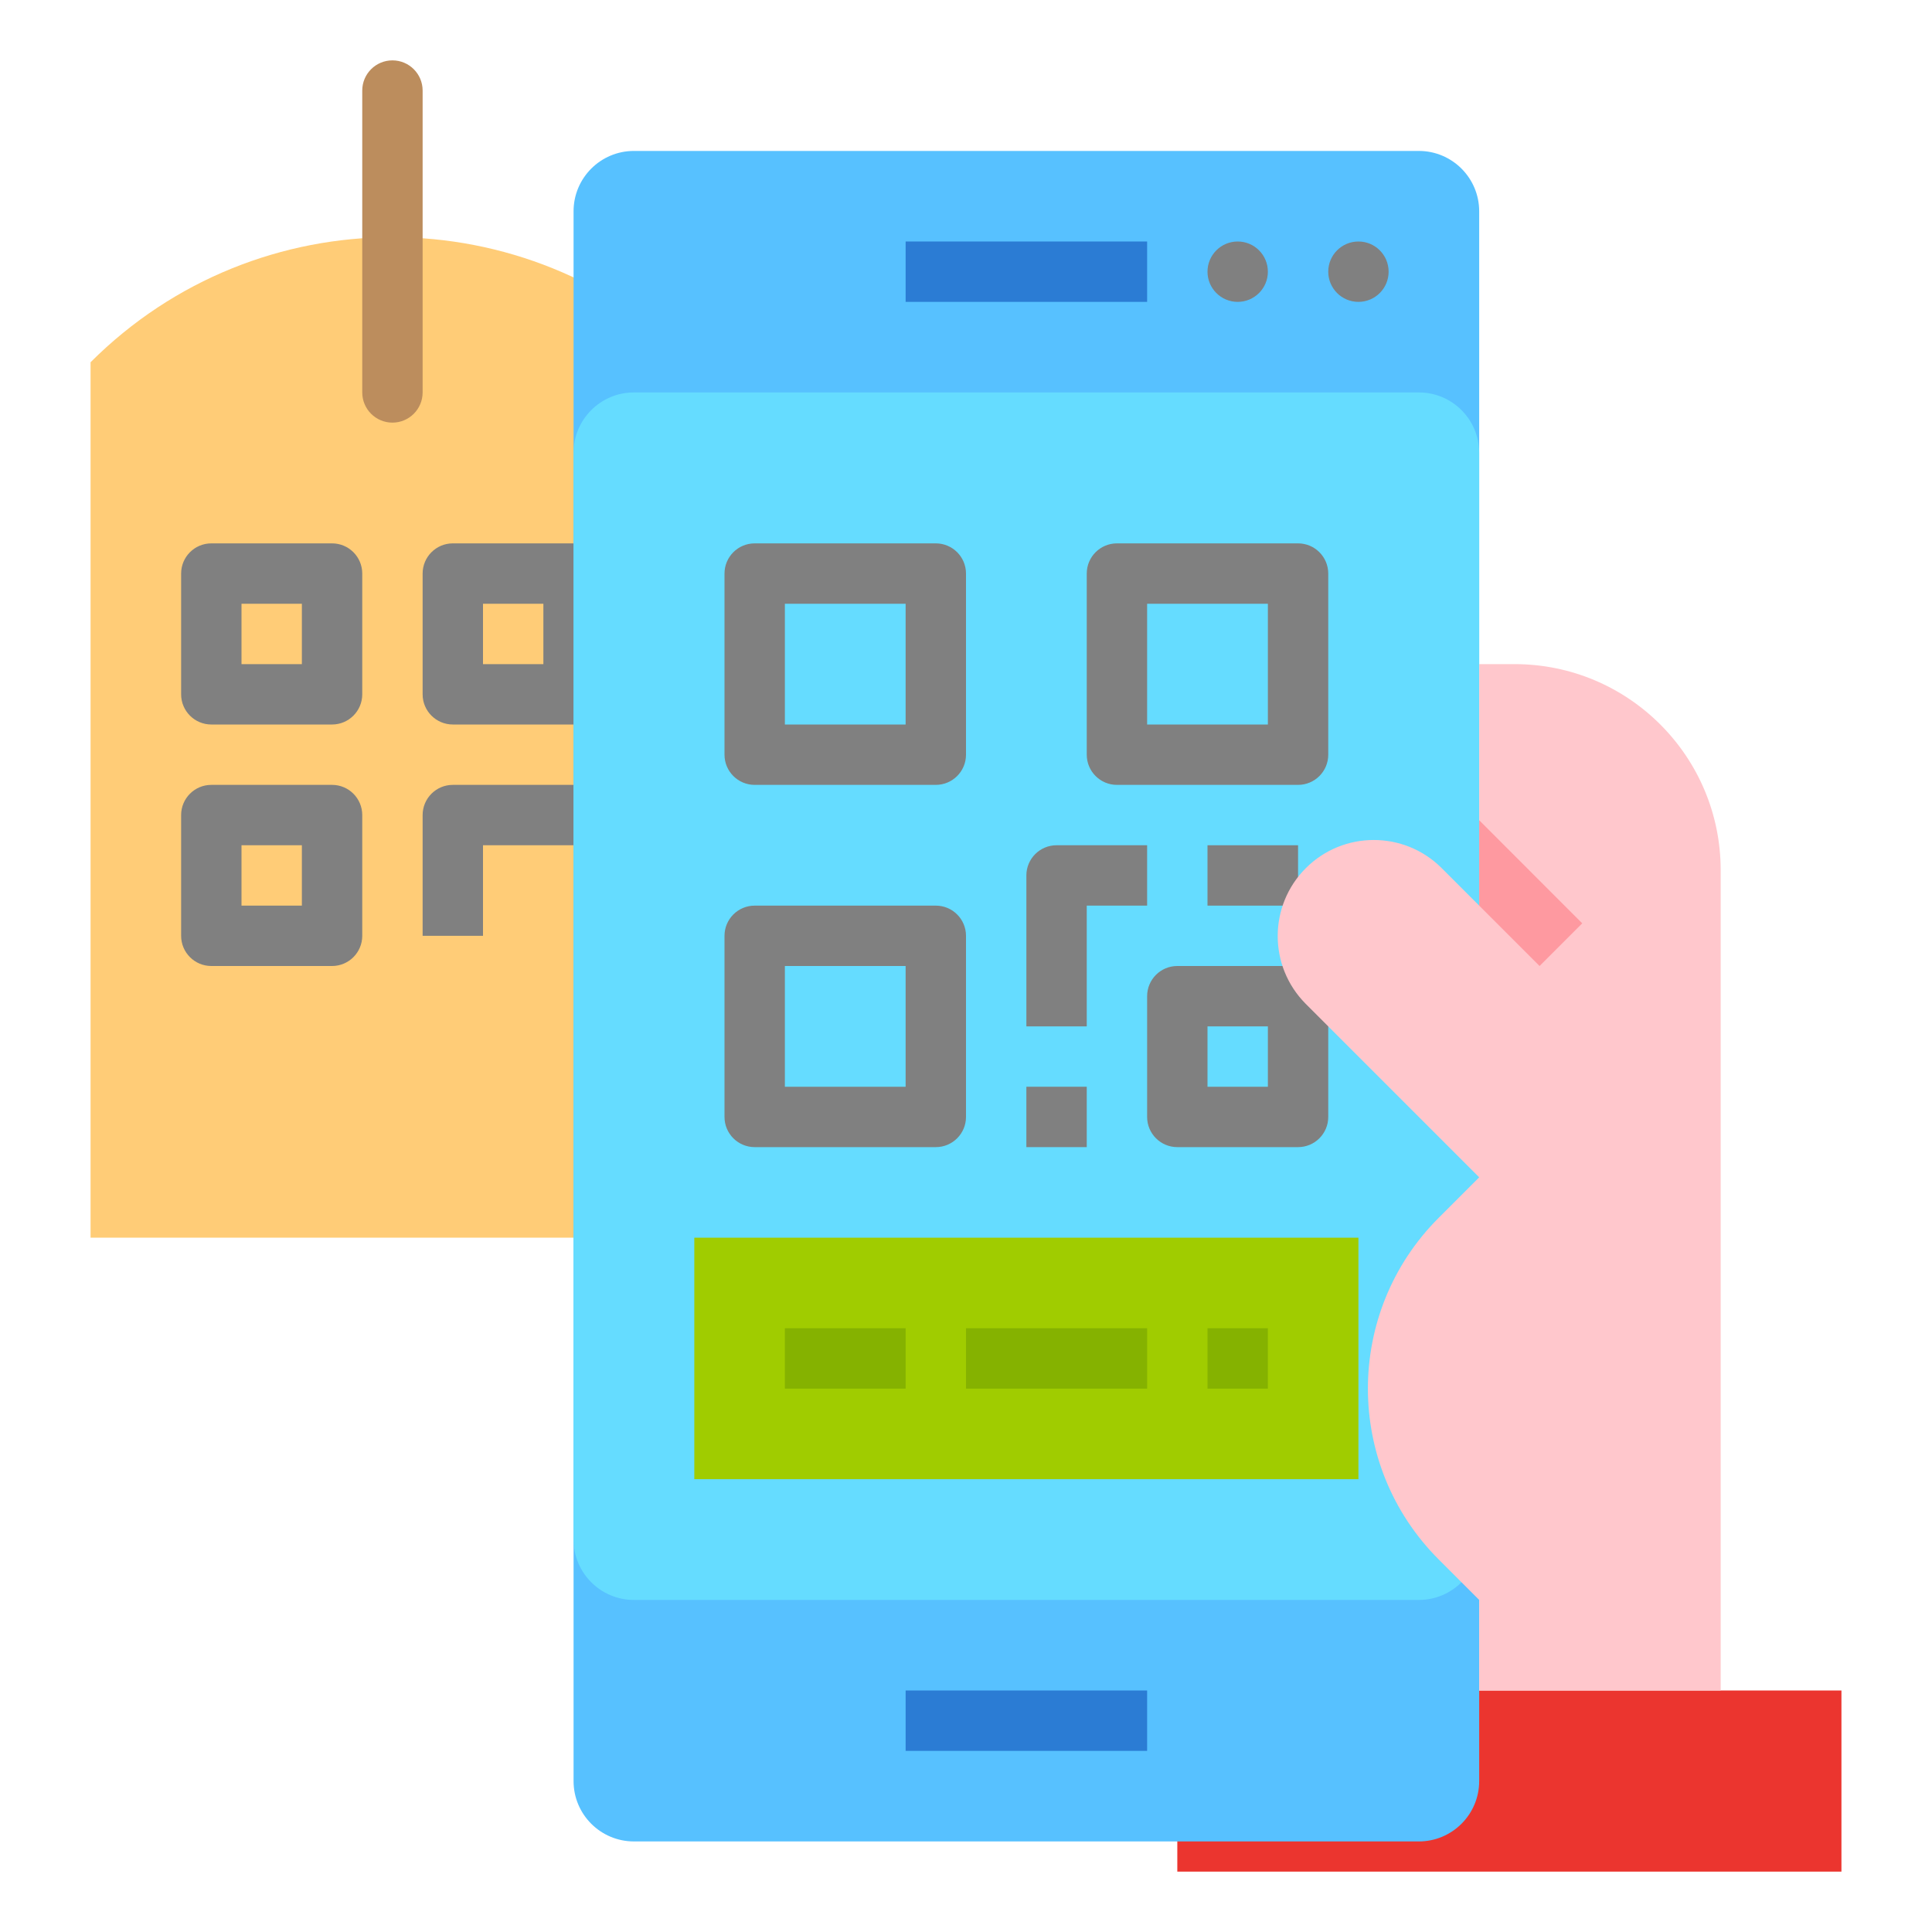
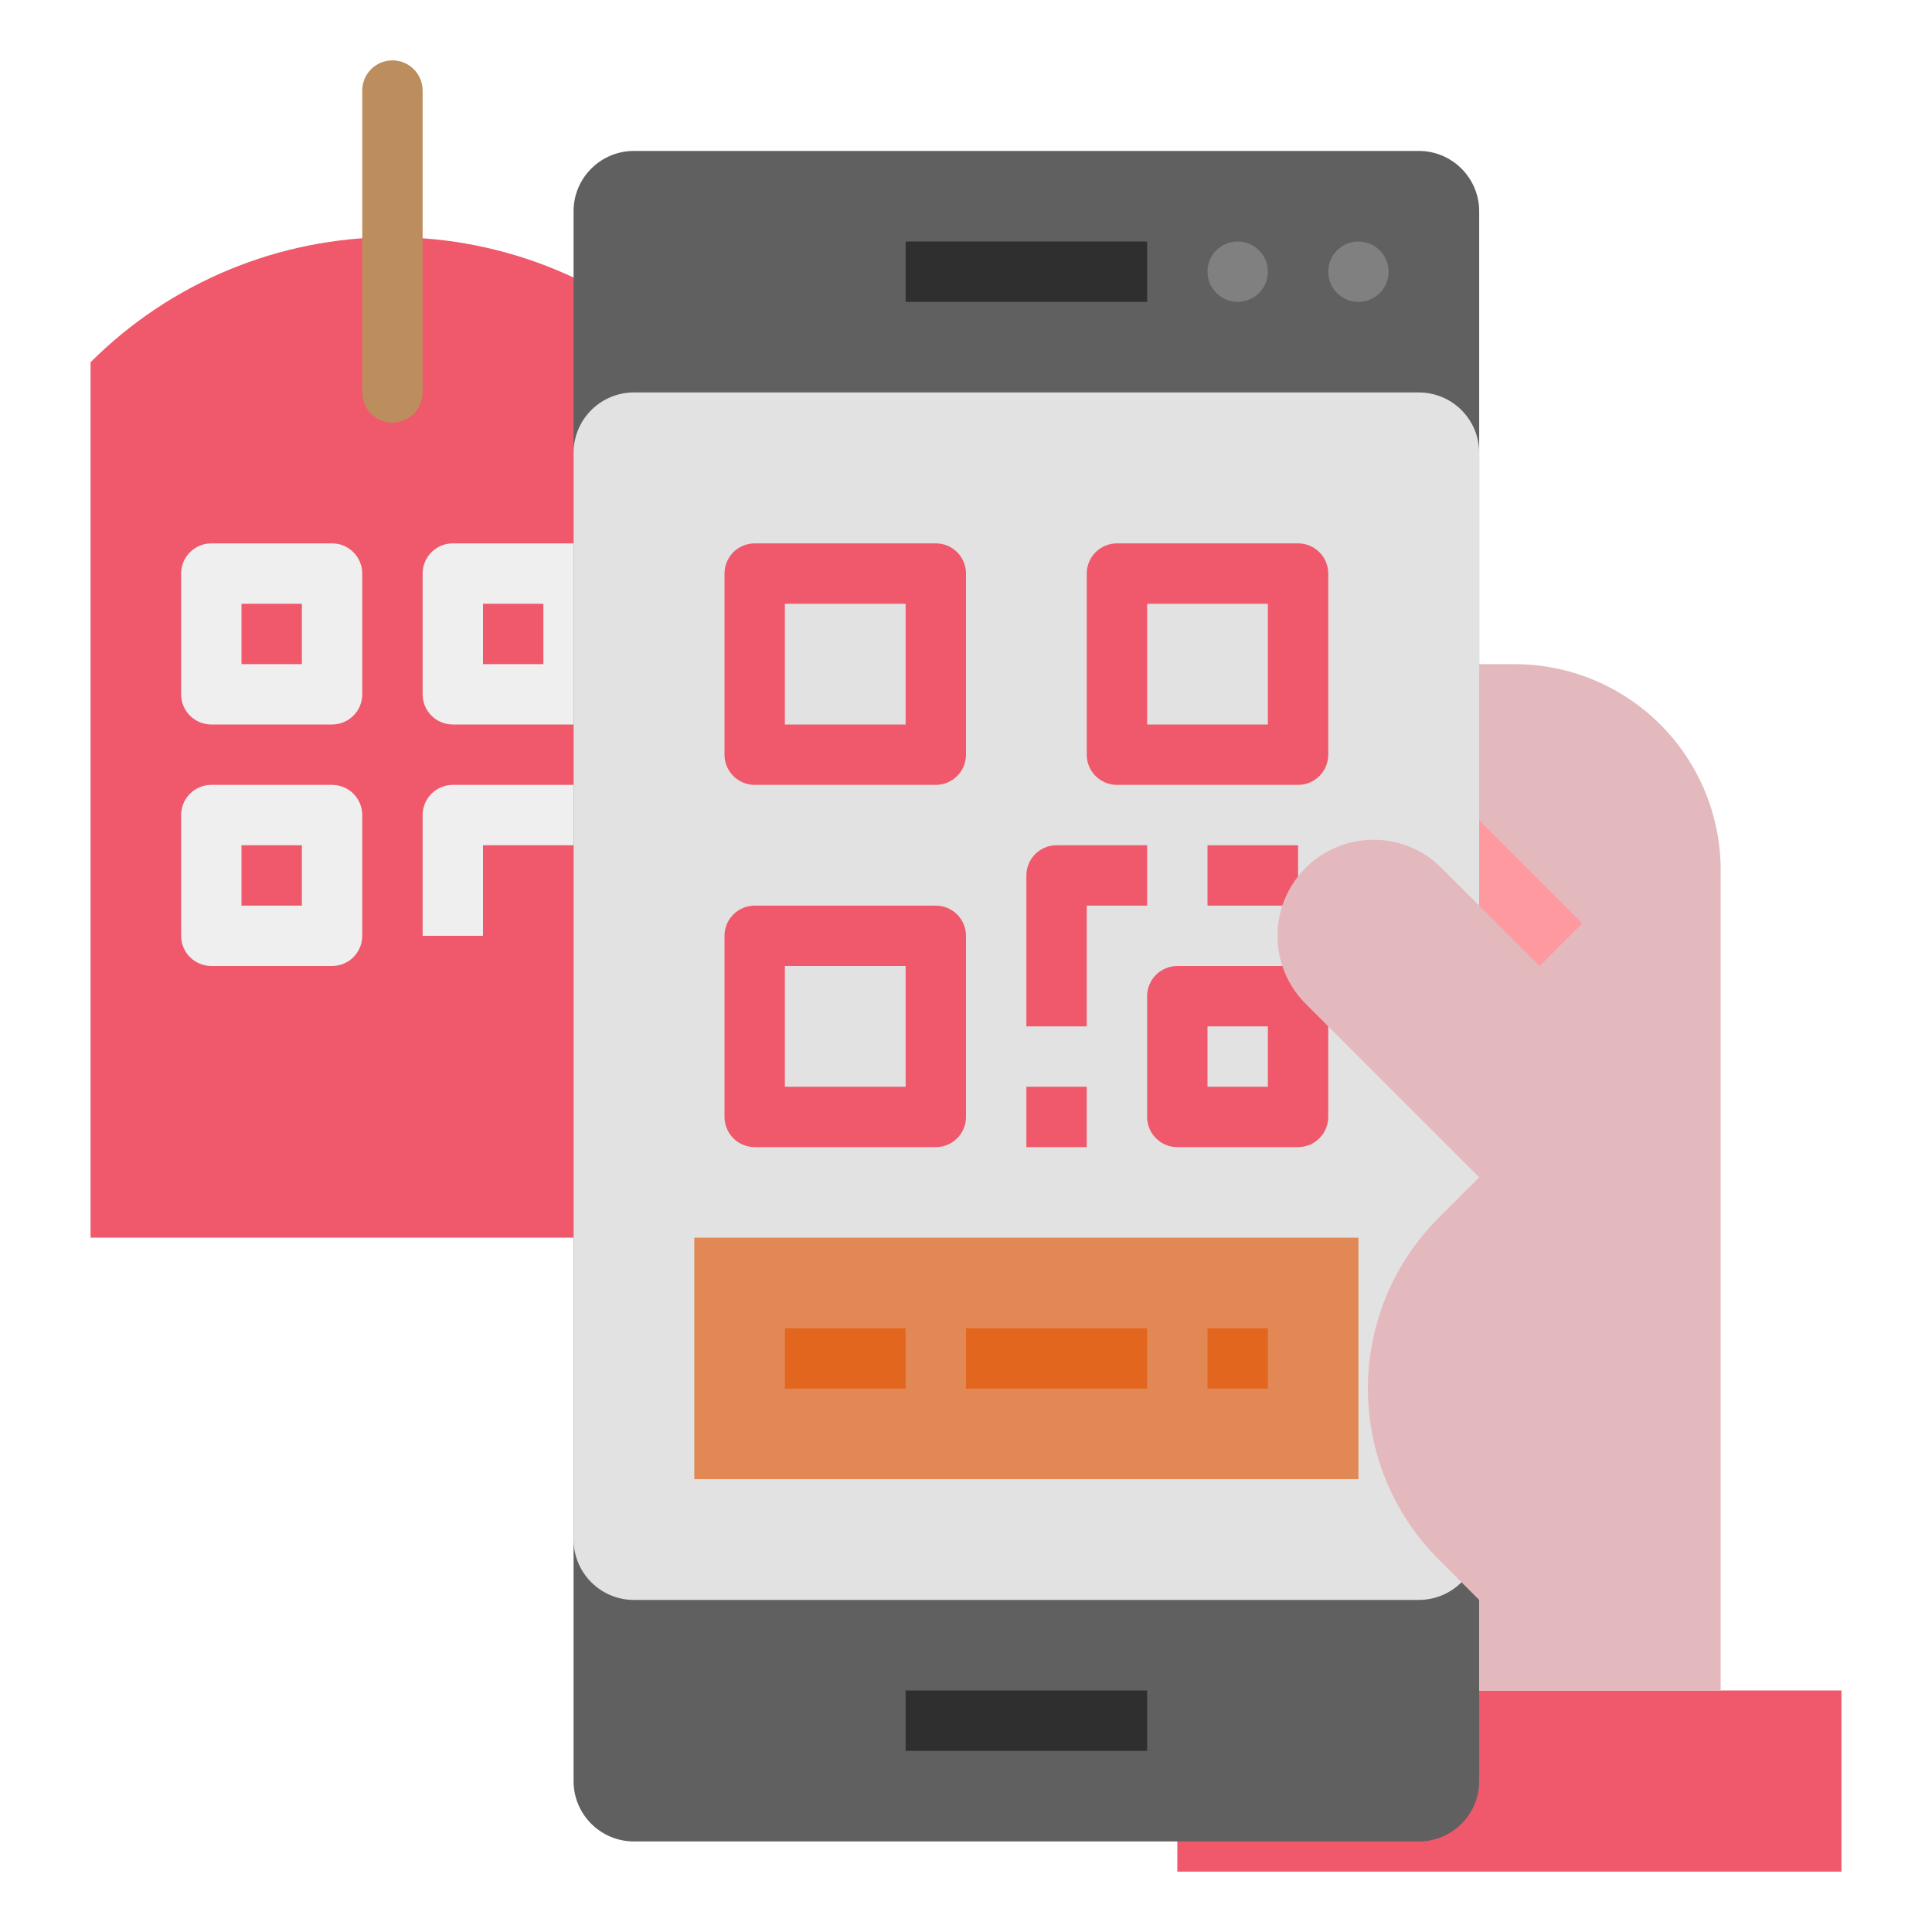
- <svg xmlns="http://www.w3.org/2000/svg" id="Flat" height="512" viewBox="0 0 512 512" width="512">
-   <path d="m184 328h-160v-232l0-0a113.137 113.137 0 0 1 160 0l0.0 0z" fill="#fc7" />
-   <path d="m88 192h-32a8 8 0 0 1 -8-8v-32a8 8 0 0 1 8-8h32a8 8 0 0 1 8 8v32a8 8 0 0 1 -8 8zm-24-16h16v-16h-16z" fill="#808080" />
-   <path d="m152 192h-32a8 8 0 0 1 -8-8v-32a8 8 0 0 1 8-8h32a8 8 0 0 1 8 8v32a8 8 0 0 1 -8 8zm-24-16h16v-16h-16z" fill="#808080" />
-   <path d="m88 256h-32a8 8 0 0 1 -8-8v-32a8 8 0 0 1 8-8h32a8 8 0 0 1 8 8v32a8 8 0 0 1 -8 8zm-24-16h16v-16h-16z" fill="#808080" />
-   <path d="m128 248h-16v-32a8 8 0 0 1 8-8h32v16h-24z" fill="#808080" />
-   <path d="m104 112a8 8 0 0 1 -8-8v-80a8 8 0 0 1 16 0v80a8 8 0 0 1 -8 8z" fill="#bc8d5d" />
-   <path d="m312 448h176v48h-176z" fill="#eb352f" />
-   <rect fill="#57c1ff" height="448" rx="16" width="240" x="152" y="40" />
-   <path d="m152 400v8a16 16 0 0 0 16 16h208a16 16 0 0 0 16-16v-288a16 16 0 0 0 -16-16h-208a16 16 0 0 0 -16 16z" fill="#65dcff" />
-   <circle cx="328" cy="72" fill="#808080" r="8" />
-   <circle cx="360" cy="72" fill="#808080" r="8" />
-   <path d="m240 448h64v16h-64z" fill="#2b7cd4" />
-   <path d="m240 64h64v16h-64z" fill="#2b7cd4" />
-   <path d="m184 328h176v64h-176z" fill="#a0cc00" />
-   <path d="m320 352h16v16h-16z" fill="#85b200" />
-   <path d="m208 352h32v16h-32z" fill="#85b200" />
-   <path d="m256 352h48v16h-48z" fill="#85b200" />
-   <g fill="#808080">
-     <path d="m248 208h-48a8 8 0 0 1 -8-8v-48a8 8 0 0 1 8-8h48a8 8 0 0 1 8 8v48a8 8 0 0 1 -8 8zm-40-16h32v-32h-32z" />
-     <path d="m344 208h-48a8 8 0 0 1 -8-8v-48a8 8 0 0 1 8-8h48a8 8 0 0 1 8 8v48a8 8 0 0 1 -8 8zm-40-16h32v-32h-32z" />
-     <path d="m248 304h-48a8 8 0 0 1 -8-8v-48a8 8 0 0 1 8-8h48a8 8 0 0 1 8 8v48a8 8 0 0 1 -8 8zm-40-16h32v-32h-32z" />
-     <path d="m344 304h-32a8 8 0 0 1 -8-8v-32a8 8 0 0 1 8-8h32a8 8 0 0 1 8 8v32a8 8 0 0 1 -8 8zm-24-16h16v-16h-16z" />
-     <path d="m288 272h-16v-40a8 8 0 0 1 8-8h24v16h-16z" />
-     <path d="m272 288h16v16h-16z" />
-     <path d="m320 224h24v16h-24z" />
-   </g>
-   <path d="m456 230.63v217.37h-64v-24l-10.75-10.75a63.995 63.995 0 0 1 0-90.5l10.75-10.75-46-46a25.456 25.456 0 0 1 36-36l10 10v-64h9.37a54.627 54.627 0 0 1 54.63 54.63z" fill="#ffc7cc" />
-   <path d="m419.31 244.69-11.31 11.31-16-16v-22.63z" fill="#fe99a0" />
+ <svg xmlns="http://www.w3.org/2000/svg" width="512" height="512" viewBox="0 0 512 512" fill="none">
+   <path d="M184 328H24V96L24 96C45.217 74.782 73.994 62.863 104 62.863C134.006 62.863 162.783 74.782 184 96L184 96V328Z" fill="#EF596B" />
+   <path d="M88 192H56C53.878 192 51.843 191.157 50.343 189.657C48.843 188.157 48 186.122 48 184V152C48 149.878 48.843 147.843 50.343 146.343C51.843 144.843 53.878 144 56 144H88C90.122 144 92.156 144.843 93.657 146.343C95.157 147.843 96 149.878 96 152V184C96 186.122 95.157 188.157 93.657 189.657C92.156 191.157 90.122 192 88 192ZM64 176H80V160H64V176Z" fill="#EFEFEF" />
+   <path d="M152 192H120C117.878 192 115.843 191.157 114.343 189.657C112.843 188.157 112 186.122 112 184V152C112 149.878 112.843 147.843 114.343 146.343C115.843 144.843 117.878 144 120 144H152C154.122 144 156.157 144.843 157.657 146.343C159.157 147.843 160 149.878 160 152V184C160 186.122 159.157 188.157 157.657 189.657C156.157 191.157 154.122 192 152 192ZM128 176H144V160H128V176Z" fill="#EFEFEF" />
+   <path d="M88 256H56C53.878 256 51.843 255.157 50.343 253.657C48.843 252.157 48 250.122 48 248V216C48 213.878 48.843 211.843 50.343 210.343C51.843 208.843 53.878 208 56 208H88C90.122 208 92.156 208.843 93.657 210.343C95.157 211.843 96 213.878 96 216V248C96 250.122 95.157 252.157 93.657 253.657C92.156 255.157 90.122 256 88 256ZM64 240H80V224H64V240Z" fill="#EFEFEF" />
+   <path d="M128 248H112V216C112 213.878 112.843 211.843 114.343 210.343C115.843 208.843 117.878 208 120 208H152V224H128V248Z" fill="#EFEFEF" />
+   <path d="M104 112C101.878 112 99.844 111.157 98.343 109.657C96.843 108.157 96 106.122 96 104V24C96 21.878 96.843 19.843 98.343 18.343C99.843 16.843 101.878 16 104 16C106.122 16 108.157 16.843 109.657 18.343C111.157 19.843 112 21.878 112 24V104C112 106.122 111.157 108.157 109.657 109.657C108.157 111.157 106.122 112 104 112V112Z" fill="#BC8D5D" />
+   <path d="M312 448H488V496H312V448Z" fill="#EF596B" />
+   <path d="M376 40H168C159.163 40 152 47.163 152 56V472C152 480.837 159.163 488 168 488H376C384.837 488 392 480.837 392 472V56C392 47.163 384.837 40 376 40Z" fill="#606060" />
+   <path d="M152 400V408C152 412.243 153.686 416.313 156.686 419.314C159.687 422.314 163.757 424 168 424H376C380.243 424 384.313 422.314 387.314 419.314C390.314 416.313 392 412.243 392 408V120C392 115.757 390.314 111.687 387.314 108.686C384.313 105.686 380.243 104 376 104H168C163.757 104 159.687 105.686 156.686 108.686C153.686 111.687 152 115.757 152 120V400Z" fill="#E2E2E2" />
+   <path d="M328 80C332.418 80 336 76.418 336 72C336 67.582 332.418 64 328 64C323.582 64 320 67.582 320 72C320 76.418 323.582 80 328 80Z" fill="#808080" />
+   <path d="M360 80C364.418 80 368 76.418 368 72C368 67.582 364.418 64 360 64C355.582 64 352 67.582 352 72C352 76.418 355.582 80 360 80Z" fill="#808080" />
+   <path d="M240 448H304V464H240V448Z" fill="#2F2F2F" />
+   <path d="M240 64H304V80H240V64Z" fill="#2F2F2F" />
+   <path d="M184 328H360V392H184V328Z" fill="#E18855" />
+   <path d="M320 352H336V368H320V352Z" fill="#E2661E" />
+   <path d="M208 352H240V368H208V352Z" fill="#E2661E" />
+   <path d="M256 352H304V368H256V352Z" fill="#E2661E" />
+   <path d="M248 208H200C197.878 208 195.843 207.157 194.343 205.657C192.843 204.157 192 202.122 192 200V152C192 149.878 192.843 147.843 194.343 146.343C195.843 144.843 197.878 144 200 144H248C250.122 144 252.157 144.843 253.657 146.343C255.157 147.843 256 149.878 256 152V200C256 202.122 255.157 204.157 253.657 205.657C252.157 207.157 250.122 208 248 208ZM208 192H240V160H208V192Z" fill="#EF596B" />
+   <path d="M344 208H296C293.878 208 291.843 207.157 290.343 205.657C288.843 204.157 288 202.122 288 200V152C288 149.878 288.843 147.843 290.343 146.343C291.843 144.843 293.878 144 296 144H344C346.122 144 348.157 144.843 349.657 146.343C351.157 147.843 352 149.878 352 152V200C352 202.122 351.157 204.157 349.657 205.657C348.157 207.157 346.122 208 344 208V208ZM304 192H336V160H304V192Z" fill="#EF596B" />
+   <path d="M248 304H200C197.878 304 195.843 303.157 194.343 301.657C192.843 300.157 192 298.122 192 296V248C192 245.878 192.843 243.843 194.343 242.343C195.843 240.843 197.878 240 200 240H248C250.122 240 252.157 240.843 253.657 242.343C255.157 243.843 256 245.878 256 248V296C256 298.122 255.157 300.157 253.657 301.657C252.157 303.157 250.122 304 248 304V304ZM208 288H240V256H208V288Z" fill="#EF596B" />
+   <path d="M344 304H312C309.878 304 307.843 303.157 306.343 301.657C304.843 300.157 304 298.122 304 296V264C304 261.878 304.843 259.843 306.343 258.343C307.843 256.843 309.878 256 312 256H344C346.122 256 348.157 256.843 349.657 258.343C351.157 259.843 352 261.878 352 264V296C352 298.122 351.157 300.157 349.657 301.657C348.157 303.157 346.122 304 344 304V304ZM320 288H336V272H320V288Z" fill="#EF596B" />
+   <path d="M288 272H272V232C272 229.878 272.843 227.843 274.343 226.343C275.843 224.843 277.878 224 280 224H304V240H288V272Z" fill="#EF596B" />
+   <path d="M272 288H288V304H272V288Z" fill="#EF596B" />
+   <path d="M320 224H344V240H320V224Z" fill="#EF596B" />
+   <path d="M456 230.63V448H392V424L381.25 413.25C369.249 401.249 362.508 384.972 362.508 368C362.508 351.028 369.249 334.751 381.25 322.75L392 312L346 266C341.226 261.226 338.544 254.751 338.544 248C338.544 241.249 341.226 234.774 346 230C350.774 225.226 357.249 222.544 364 222.544C370.751 222.544 377.226 225.226 382 230L392 240V176H401.37C408.544 176 415.648 177.412 422.276 180.158C428.905 182.903 434.927 186.927 440 192C445.073 197.073 449.097 203.095 451.842 209.724C454.588 216.352 456 223.456 456 230.63Z" fill="#E4B9BD" />
+   <path d="M419.31 244.69L408 256L392 240V217.37L419.31 244.69Z" fill="#FE99A0" />
</svg>
